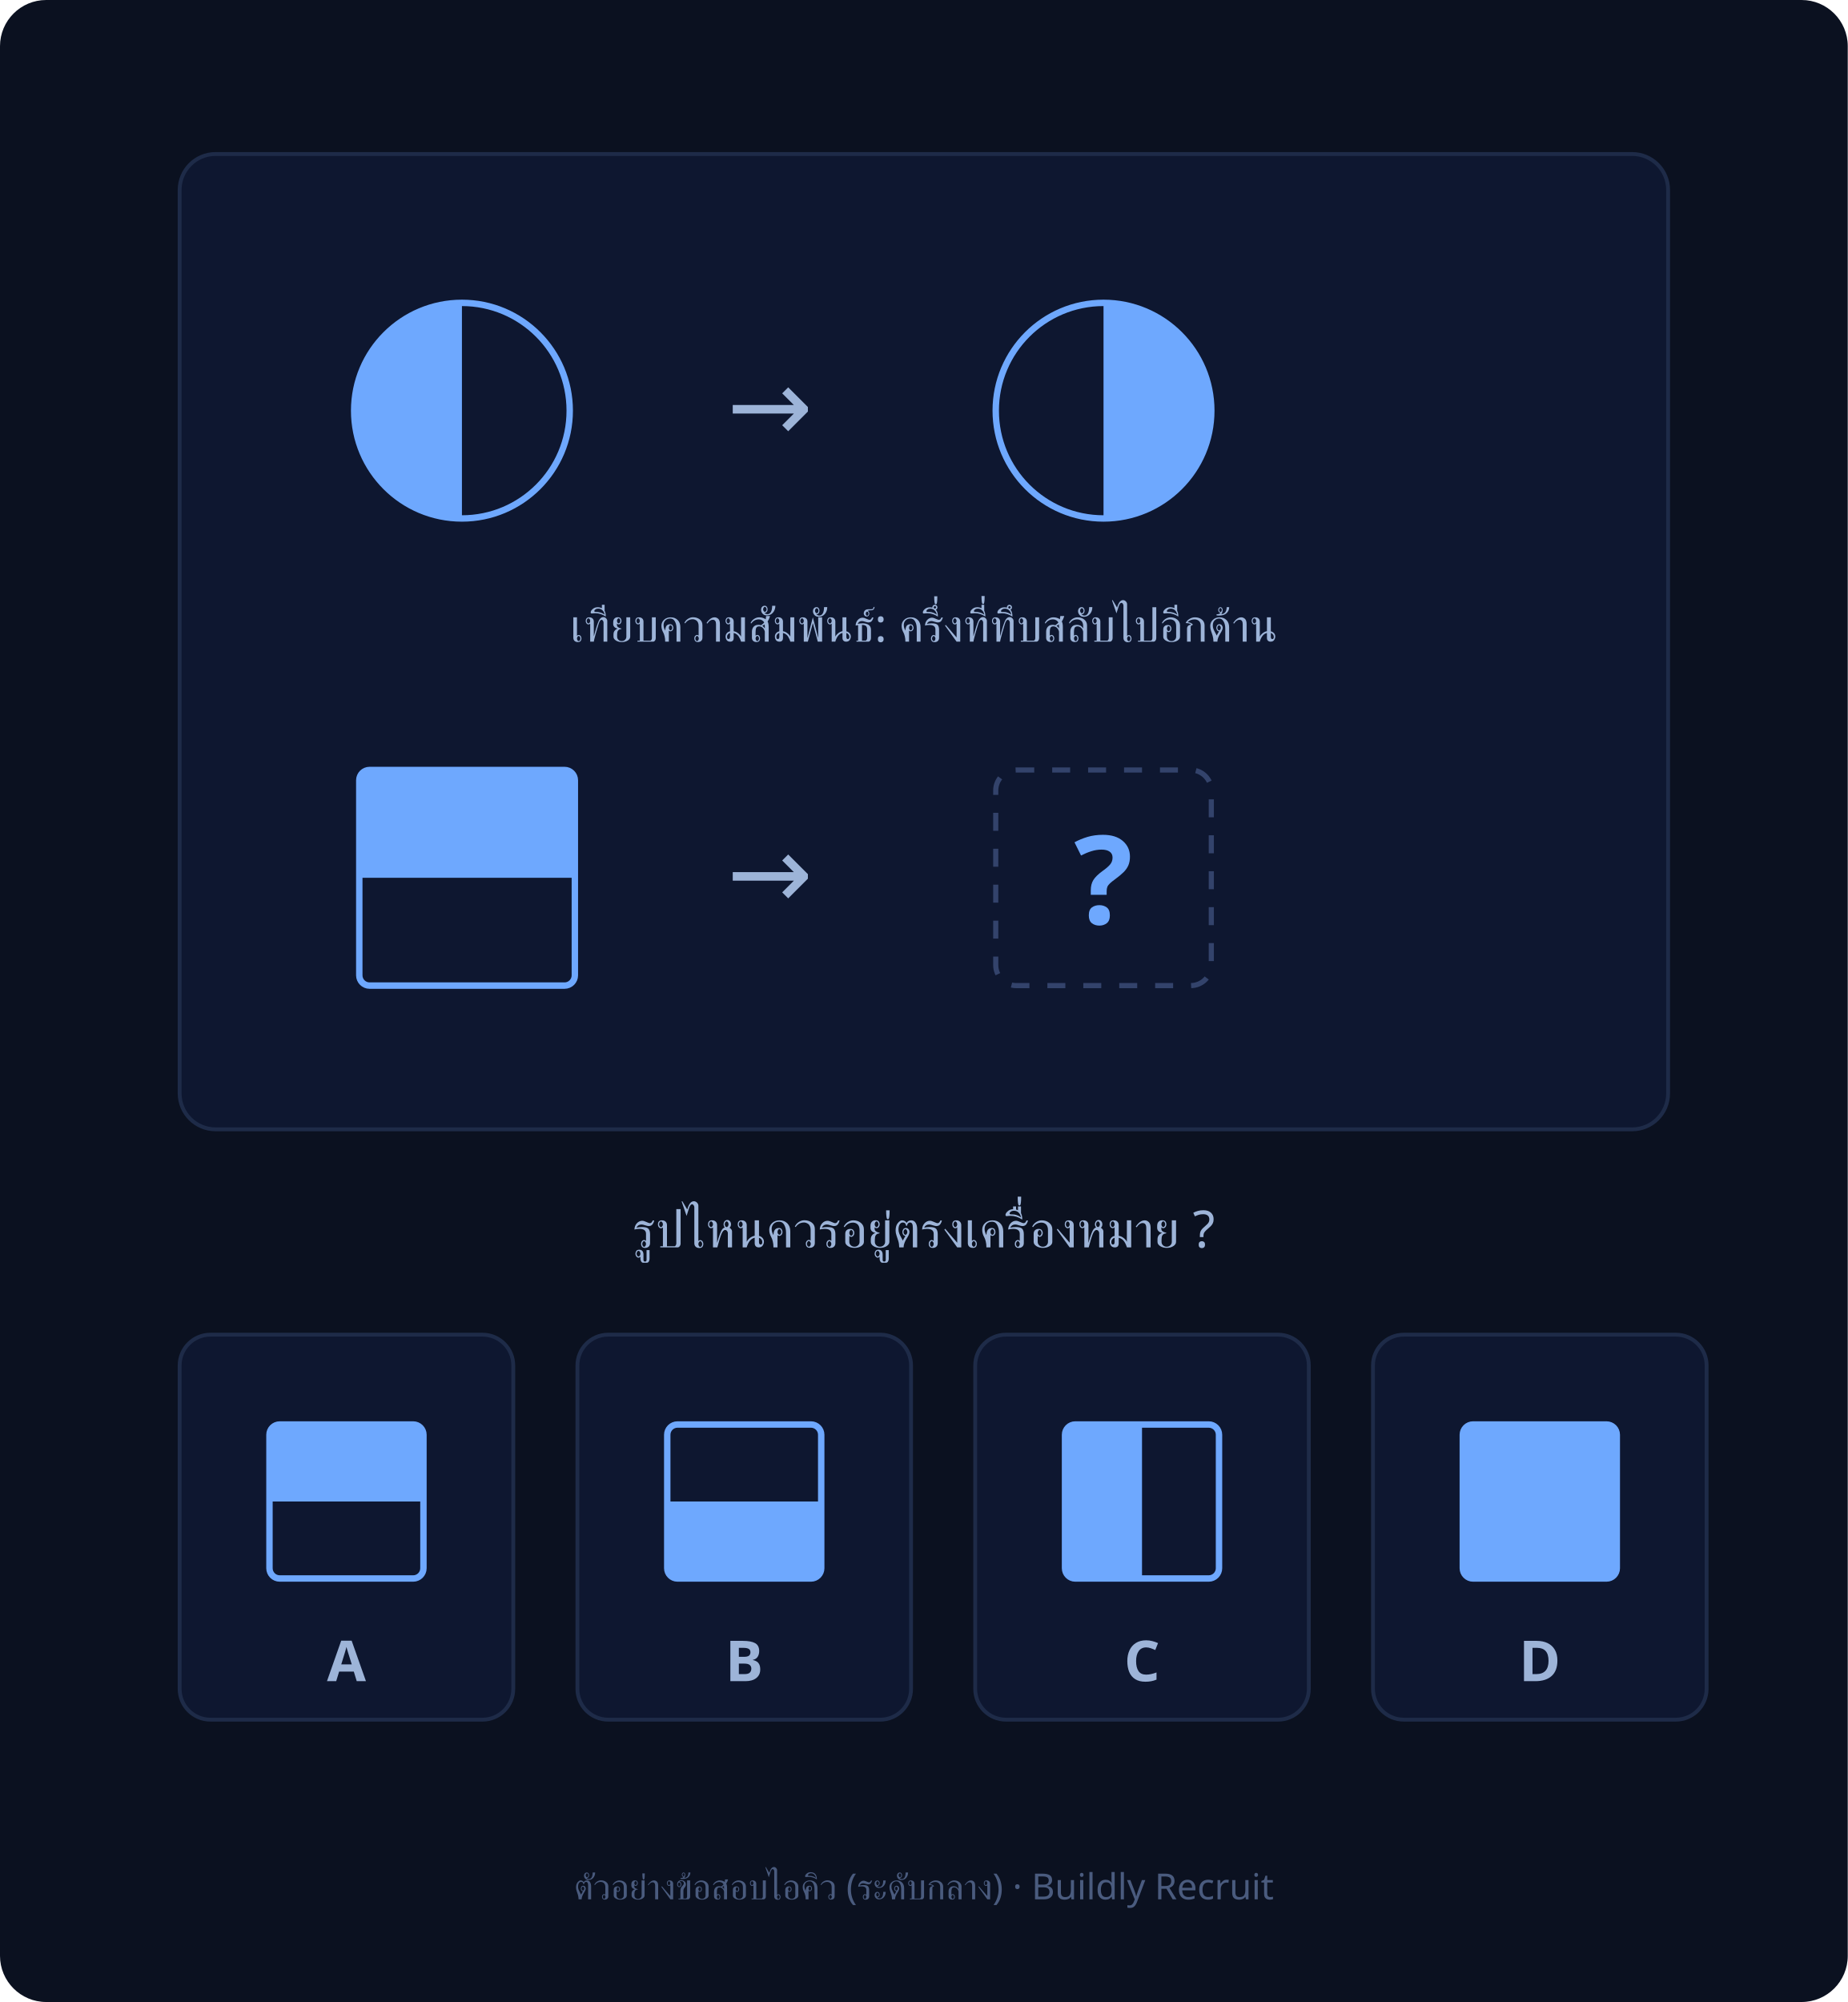
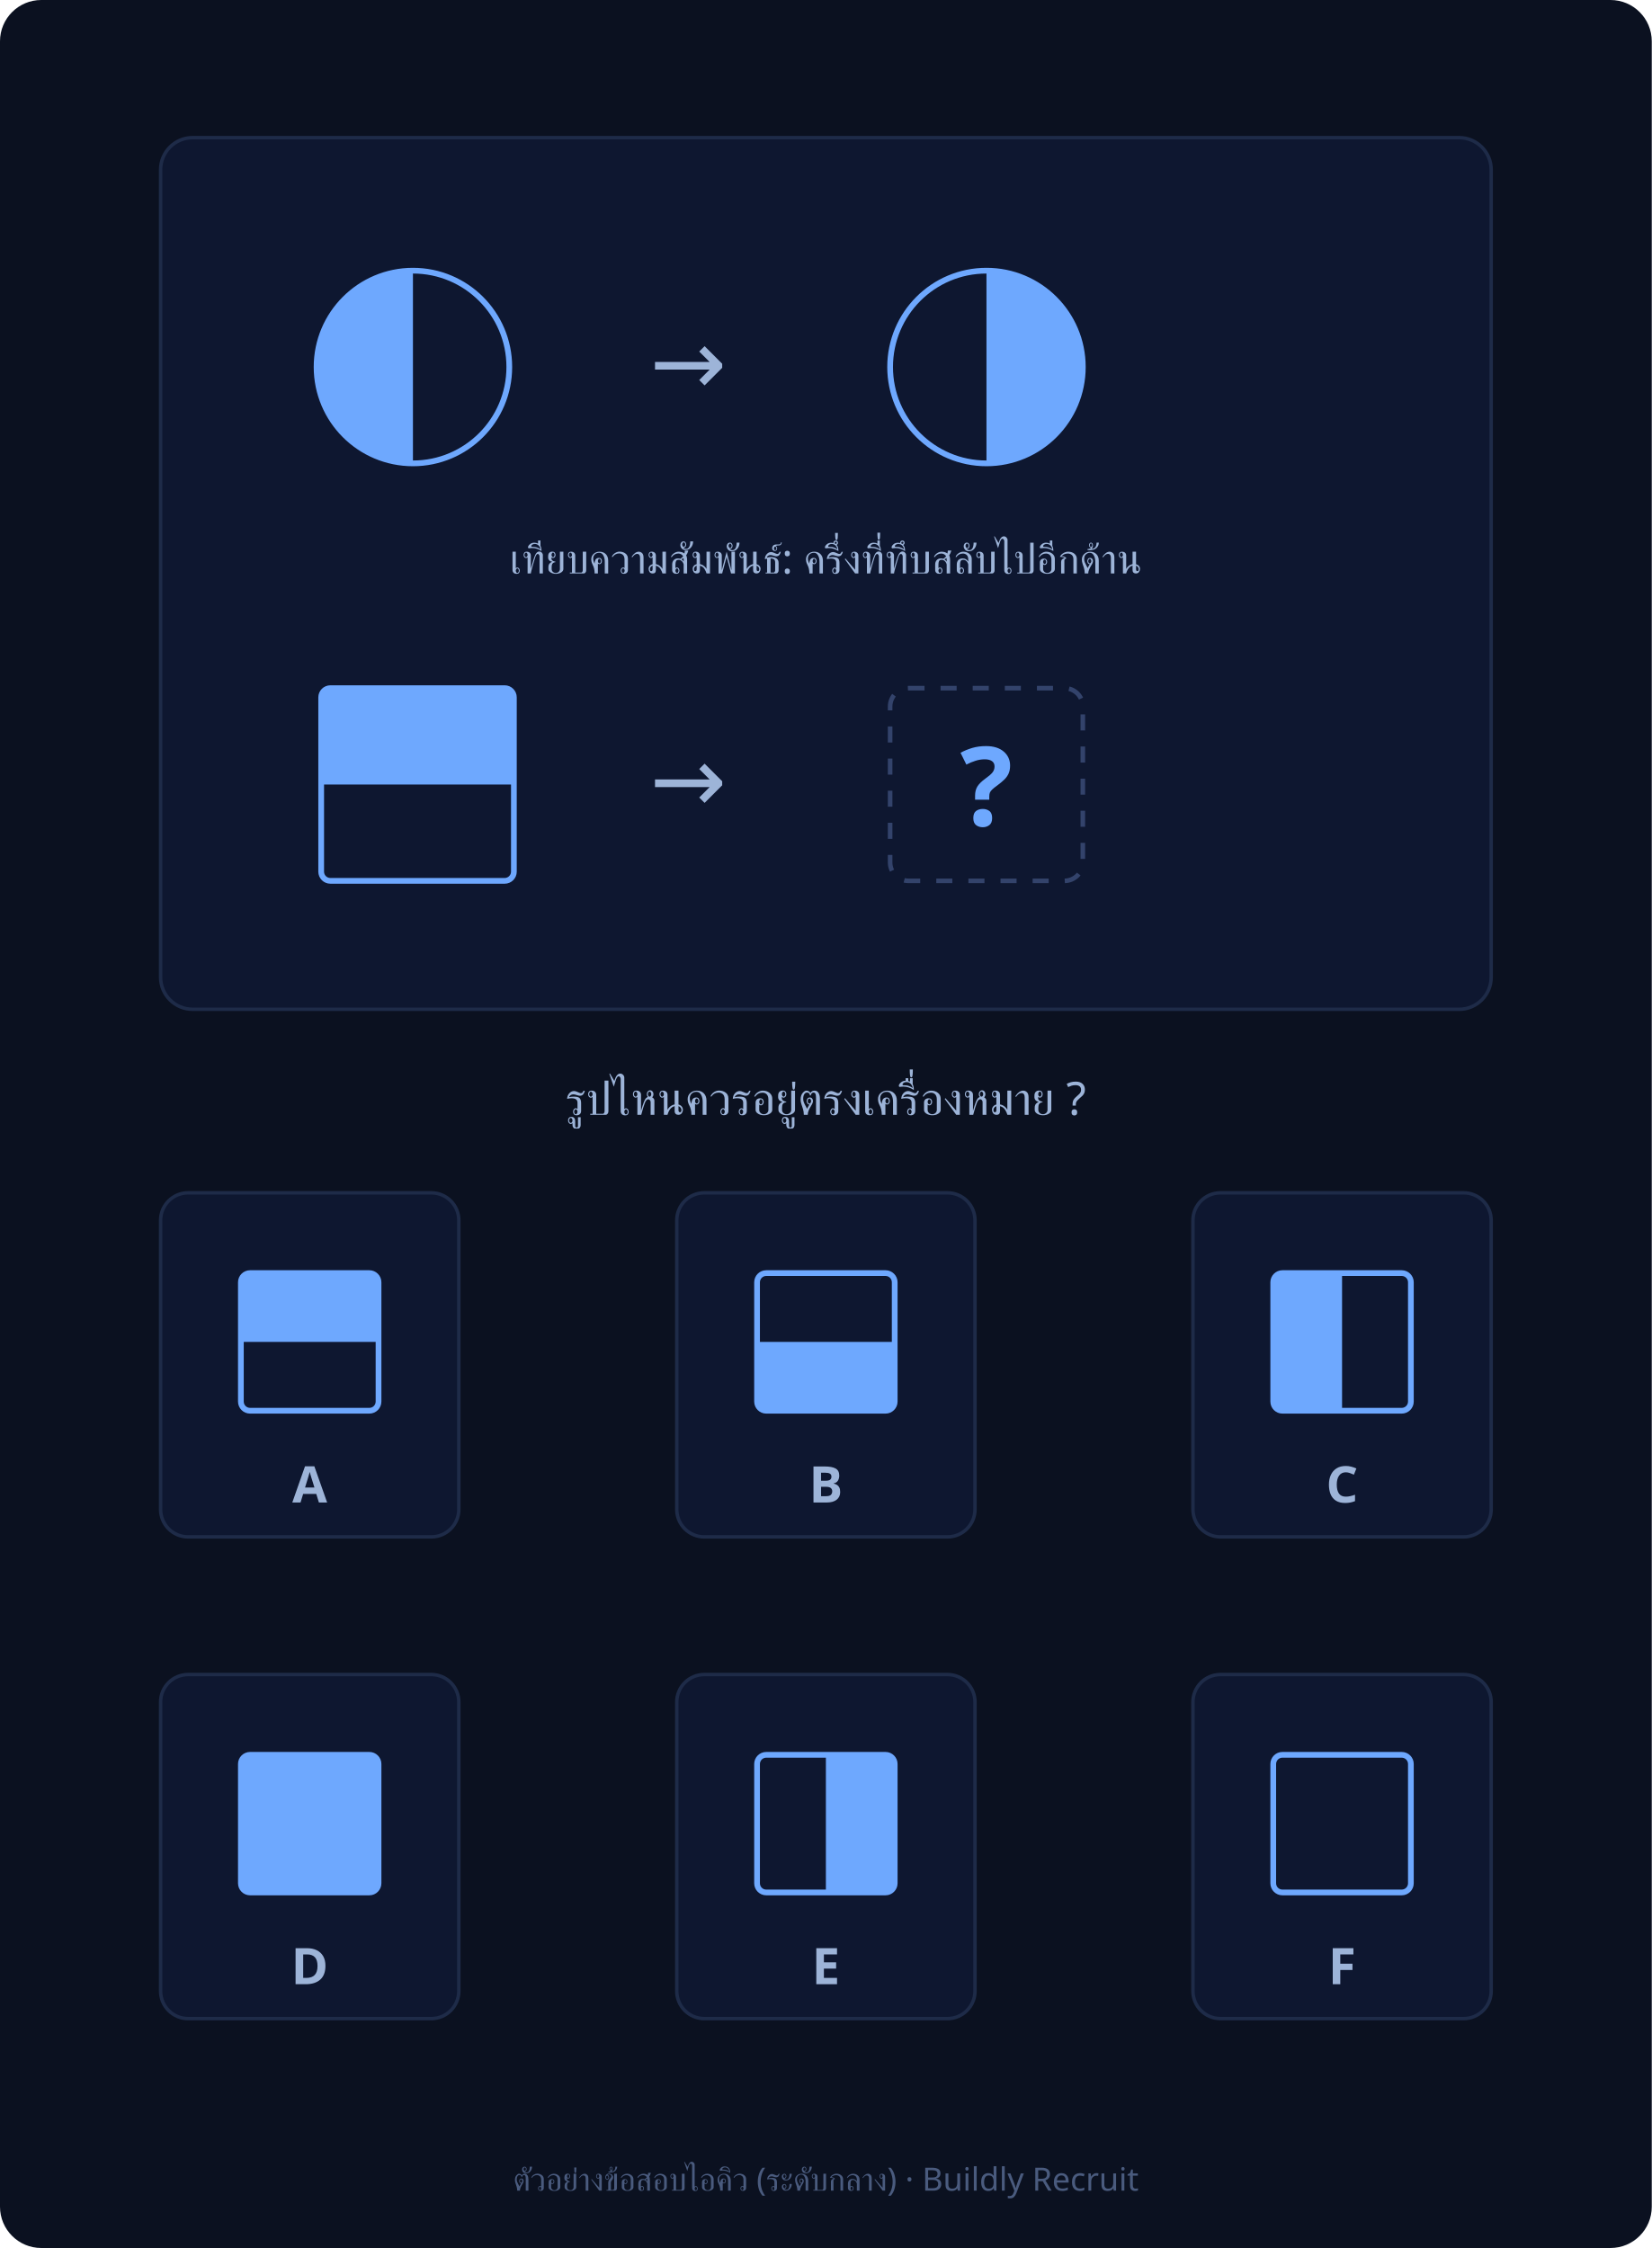
- <svg xmlns="http://www.w3.org/2000/svg" viewBox="0 0 720 780" font-family="system-ui, sans-serif">
-   <rect x="0" y="0" width="720" height="780" rx="18" fill="#0b1120" />
+ <svg xmlns="http://www.w3.org/2000/svg" viewBox="0 0 720 980" font-family="system-ui, sans-serif">
+   <rect x="0" y="0" width="720" height="980" rx="18" fill="#0b1120" />
  <rect x="70" y="60" width="580" height="380" rx="14" fill="#0e1730" stroke="#1e2b48" stroke-width="1.5" />
  <circle cx="180" cy="160" r="42" fill="none" stroke="#6ea8fe" stroke-width="2.5" />
  <clipPath id="cLeft">
    <rect x="138" y="118" width="42" height="84" />
  </clipPath>
  <circle cx="180" cy="160" r="42" fill="#6ea8fe" clip-path="url(#cLeft)" />
  <text x="300" y="172" text-anchor="middle" font-size="40" fill="#9db4d8">→</text>
  <circle cx="430" cy="160" r="42" fill="none" stroke="#6ea8fe" stroke-width="2.5" />
  <clipPath id="cRight">
    <rect x="430" y="118" width="42" height="84" />
  </clipPath>
  <circle cx="430" cy="160" r="42" fill="#6ea8fe" clip-path="url(#cRight)" />
  <text x="360" y="250" text-anchor="middle" font-size="18" fill="#9db4d8">เทียบความสัมพันธ์: ครึ่งที่ทึบสลับไปอีกด้าน</text>
  <rect x="140" y="300" width="84" height="84" rx="4" fill="none" stroke="#6ea8fe" stroke-width="2.5" />
  <clipPath id="sTop">
    <rect x="140" y="300" width="84" height="42" />
  </clipPath>
  <rect x="140" y="300" width="84" height="84" rx="4" fill="#6ea8fe" clip-path="url(#sTop)" />
  <text x="300" y="354" text-anchor="middle" font-size="40" fill="#9db4d8">→</text>
  <rect x="388" y="300" width="84" height="84" rx="8" fill="none" stroke="#33436b" stroke-width="2" stroke-dasharray="7 7" />
  <text x="430" y="360" text-anchor="middle" font-size="48" font-weight="700" fill="#6ea8fe">?</text>
  <text x="360" y="486" text-anchor="middle" font-size="20" fill="#9db4d8">รูปไหนควรอยู่ตรงเครื่องหมาย ?</text>
  <g>
-     <rect x="70" y="520" width="130" height="150" rx="12" fill="#0e1730" stroke="#1e2b48" stroke-width="1.5" />
-     <rect x="105" y="555" width="60" height="60" rx="4" fill="none" stroke="#6ea8fe" stroke-width="2.5" />
-     <clipPath id="aTop">
-       <rect x="105" y="555" width="60" height="30" />
+     <g transform="translate(0,0)">
+       <rect x="70" y="520" width="130" height="150" rx="12" fill="#0e1730" stroke="#1e2b48" stroke-width="1.5" />
+       <rect x="105" y="555" width="60" height="60" rx="4" fill="none" stroke="#6ea8fe" stroke-width="2.5" />
+       <clipPath id="aTop">
+         <rect x="105" y="555" width="60" height="30" />
+       </clipPath>
+       <rect x="105" y="555" width="60" height="60" rx="4" fill="#6ea8fe" clip-path="url(#aTop)" />
+       <text x="135" y="655" text-anchor="middle" font-size="22" font-weight="700" fill="#9db4d8">A</text>
+     </g>
+     <g transform="translate(70,0)">
+       <rect x="225" y="520" width="130" height="150" rx="12" fill="#0e1730" stroke="#1e2b48" stroke-width="1.5" />
+       <rect x="260" y="555" width="60" height="60" rx="4" fill="none" stroke="#6ea8fe" stroke-width="2.5" />
+       <clipPath id="bBot">
+         <rect x="260" y="585" width="60" height="30" />
+       </clipPath>
+       <rect x="260" y="555" width="60" height="60" rx="4" fill="#6ea8fe" clip-path="url(#bBot)" />
+       <text x="290" y="655" text-anchor="middle" font-size="22" font-weight="700" fill="#9db4d8">B</text>
+     </g>
+     <g transform="translate(140,0)">
+       <rect x="380" y="520" width="130" height="150" rx="12" fill="#0e1730" stroke="#1e2b48" stroke-width="1.5" />
+       <rect x="415" y="555" width="60" height="60" rx="4" fill="none" stroke="#6ea8fe" stroke-width="2.5" />
+       <clipPath id="cLef">
+         <rect x="415" y="555" width="30" height="60" />
+       </clipPath>
+       <rect x="415" y="555" width="60" height="60" rx="4" fill="#6ea8fe" clip-path="url(#cLef)" />
+       <text x="445" y="655" text-anchor="middle" font-size="22" font-weight="700" fill="#9db4d8">C</text>
+     </g>
+     <g transform="translate(-465,210)">
+       <rect x="535" y="520" width="130" height="150" rx="12" fill="#0e1730" stroke="#1e2b48" stroke-width="1.5" />
+       <rect x="570" y="555" width="60" height="60" rx="4" fill="#6ea8fe" stroke="#6ea8fe" stroke-width="2.5" />
+       <text x="600" y="655" text-anchor="middle" font-size="22" font-weight="700" fill="#9db4d8">D</text>
+     </g>
+     <rect x="295" y="730" width="130" height="150" rx="12" fill="#0e1730" stroke="#1e2b48" stroke-width="1.5" />
+     <rect x="330" y="765" width="60" height="60" rx="4" fill="none" stroke="#6ea8fe" stroke-width="2.5" />
+     <clipPath id="eRig">
+       <rect x="360" y="765" width="30" height="60" />
    </clipPath>
-     <rect x="105" y="555" width="60" height="60" rx="4" fill="#6ea8fe" clip-path="url(#aTop)" />
-     <text x="135" y="655" text-anchor="middle" font-size="22" font-weight="700" fill="#9db4d8">A</text>
-     <rect x="225" y="520" width="130" height="150" rx="12" fill="#0e1730" stroke="#1e2b48" stroke-width="1.5" />
-     <rect x="260" y="555" width="60" height="60" rx="4" fill="none" stroke="#6ea8fe" stroke-width="2.5" />
-     <clipPath id="bBot">
-       <rect x="260" y="585" width="60" height="30" />
-     </clipPath>
-     <rect x="260" y="555" width="60" height="60" rx="4" fill="#6ea8fe" clip-path="url(#bBot)" />
-     <text x="290" y="655" text-anchor="middle" font-size="22" font-weight="700" fill="#9db4d8">B</text>
-     <rect x="380" y="520" width="130" height="150" rx="12" fill="#0e1730" stroke="#1e2b48" stroke-width="1.5" />
-     <rect x="415" y="555" width="60" height="60" rx="4" fill="none" stroke="#6ea8fe" stroke-width="2.5" />
-     <clipPath id="cLef">
-       <rect x="415" y="555" width="30" height="60" />
-     </clipPath>
-     <rect x="415" y="555" width="60" height="60" rx="4" fill="#6ea8fe" clip-path="url(#cLef)" />
-     <text x="445" y="655" text-anchor="middle" font-size="22" font-weight="700" fill="#9db4d8">C</text>
-     <rect x="535" y="520" width="130" height="150" rx="12" fill="#0e1730" stroke="#1e2b48" stroke-width="1.5" />
-     <rect x="570" y="555" width="60" height="60" rx="4" fill="#6ea8fe" stroke="#6ea8fe" stroke-width="2.5" />
-     <text x="600" y="655" text-anchor="middle" font-size="22" font-weight="700" fill="#9db4d8">D</text>
+     <rect x="330" y="765" width="60" height="60" rx="4" fill="#6ea8fe" clip-path="url(#eRig)" />
+     <text x="360" y="865" text-anchor="middle" font-size="22" font-weight="700" fill="#9db4d8">E</text>
+     <rect x="520" y="730" width="130" height="150" rx="12" fill="#0e1730" stroke="#1e2b48" stroke-width="1.5" />
+     <rect x="555" y="765" width="60" height="60" rx="4" fill="none" stroke="#6ea8fe" stroke-width="2.5" />
+     <text x="585" y="865" text-anchor="middle" font-size="22" font-weight="700" fill="#9db4d8">F</text>
  </g>
-   <text x="360" y="740" text-anchor="middle" font-size="14" fill="#4a5b7e">ตัวอย่างข้อสอบไอคิว (ระดับกลาง) · Buildly Recruit</text>
+   <text x="360" y="955" text-anchor="middle" font-size="14" fill="#4a5b7e">ตัวอย่างข้อสอบไอคิว (ระดับกลาง) · Buildly Recruit</text>
</svg>
